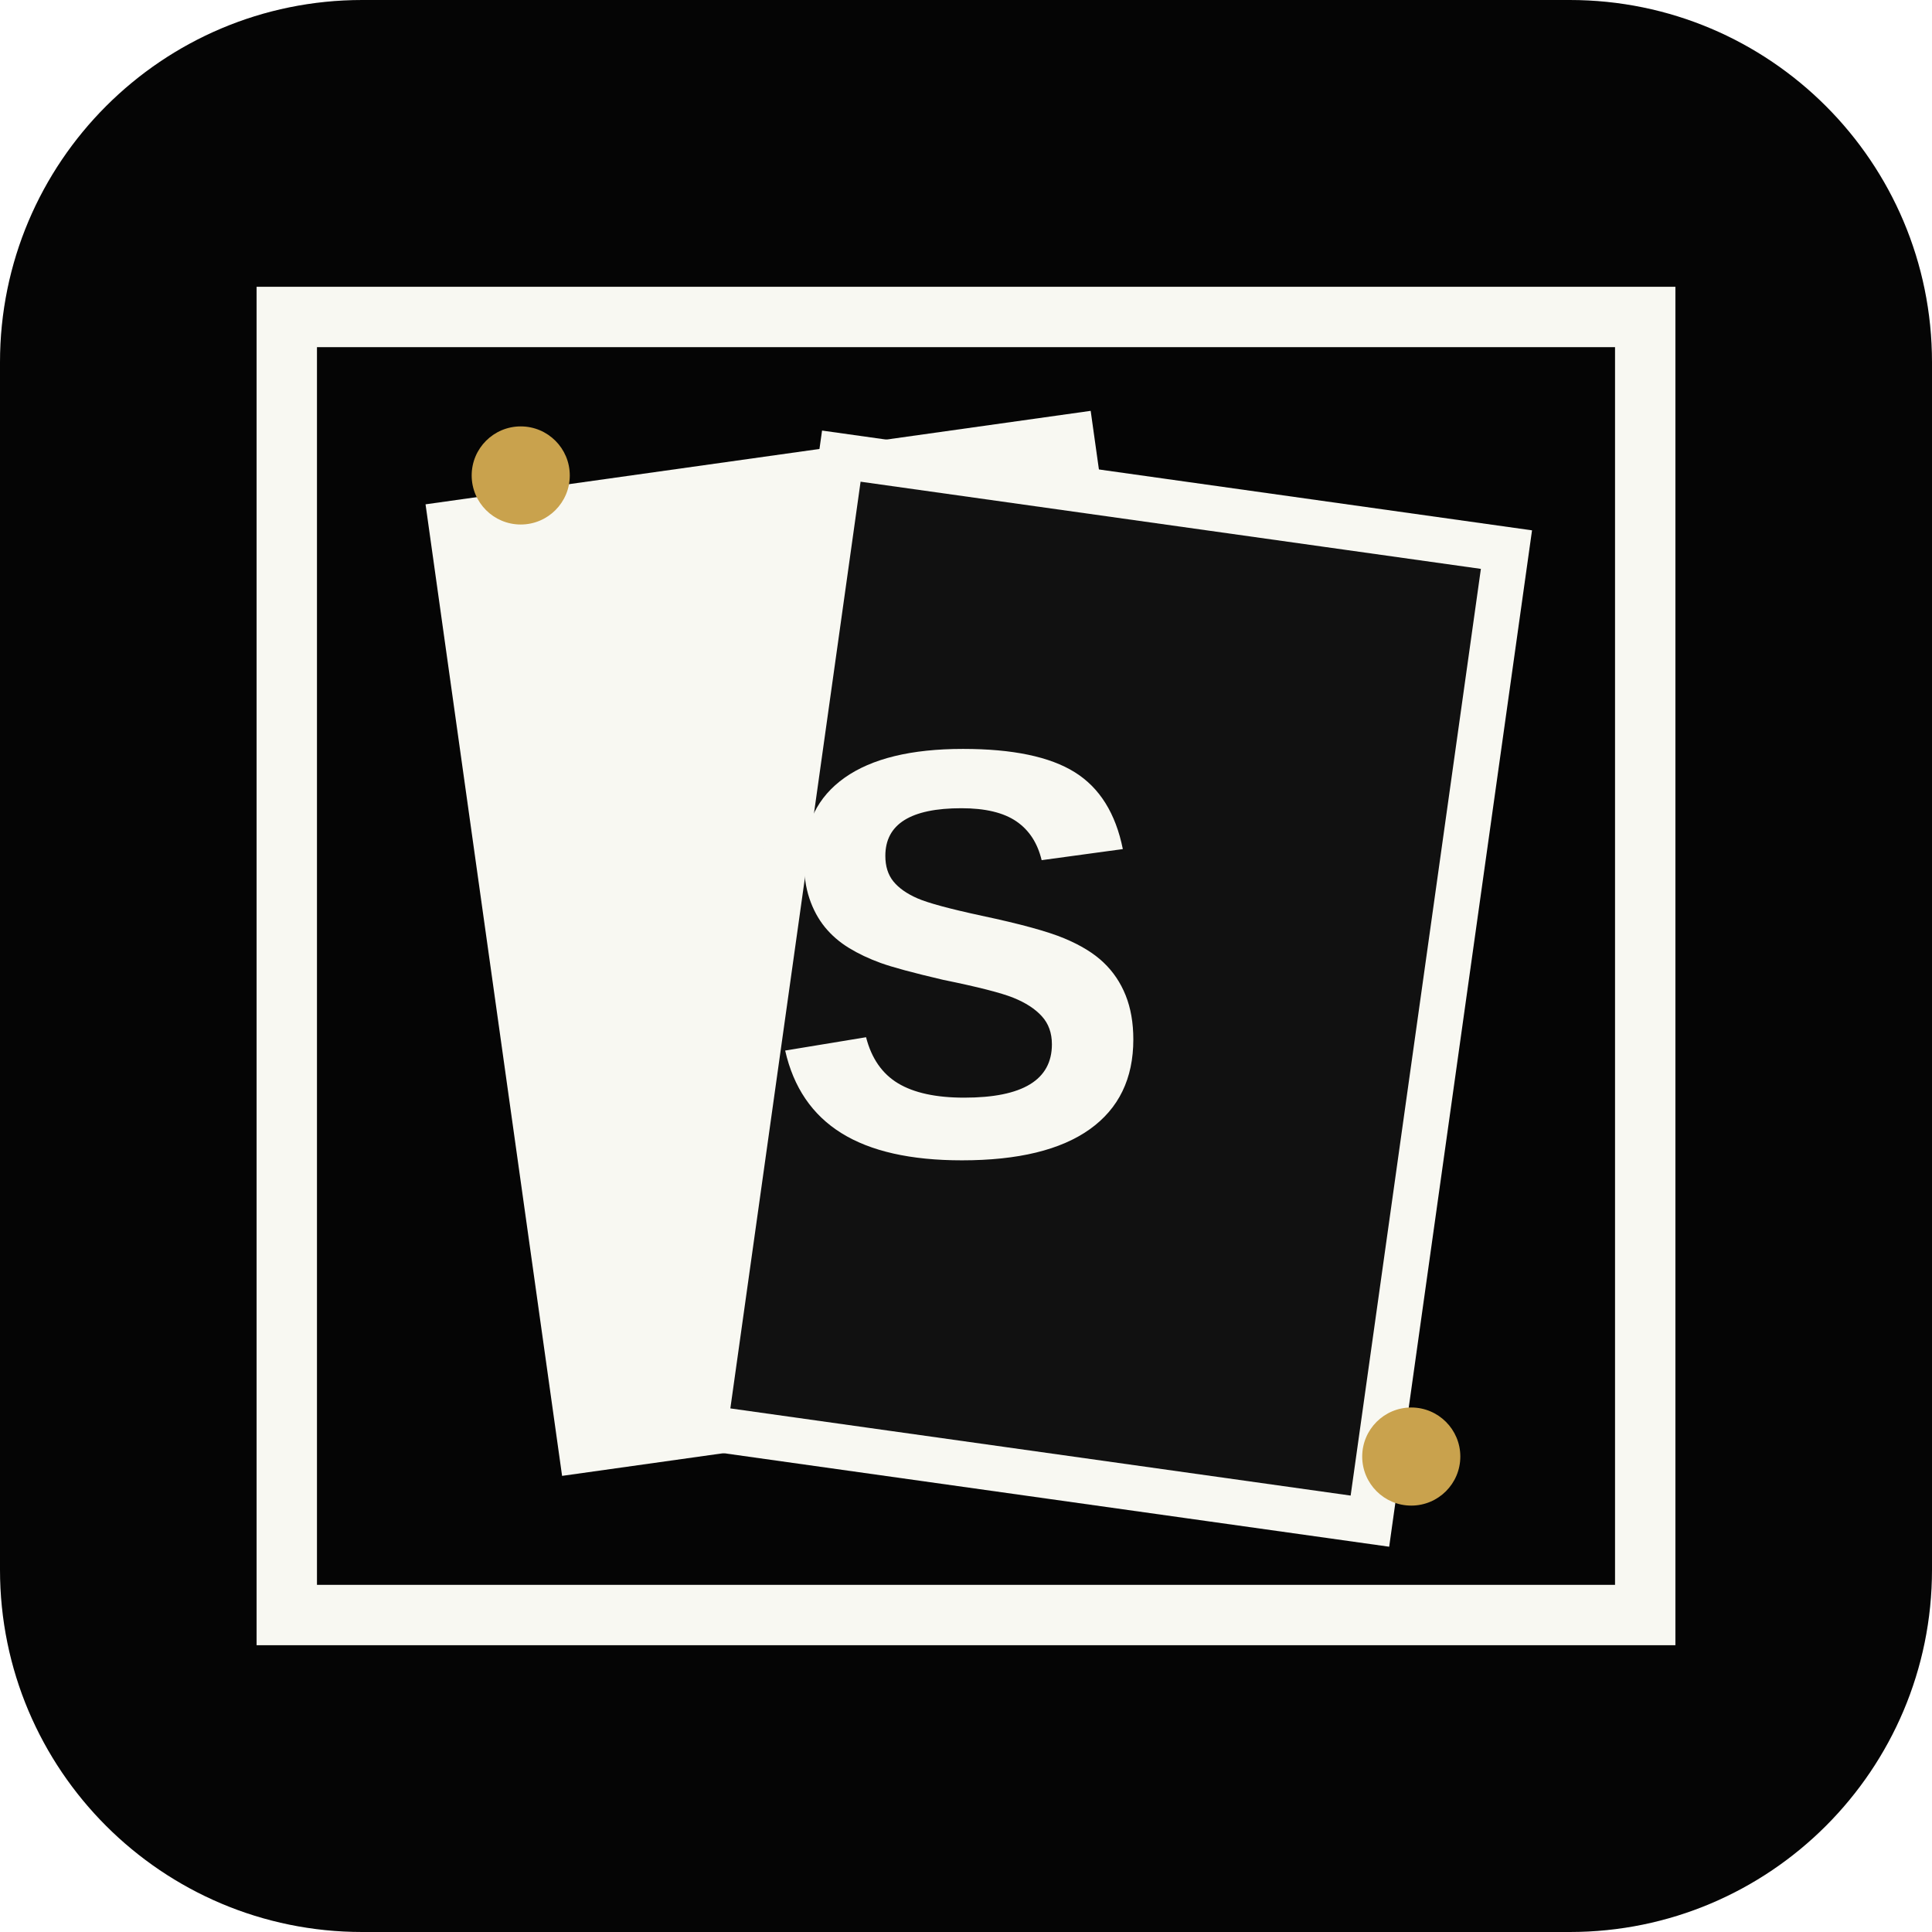
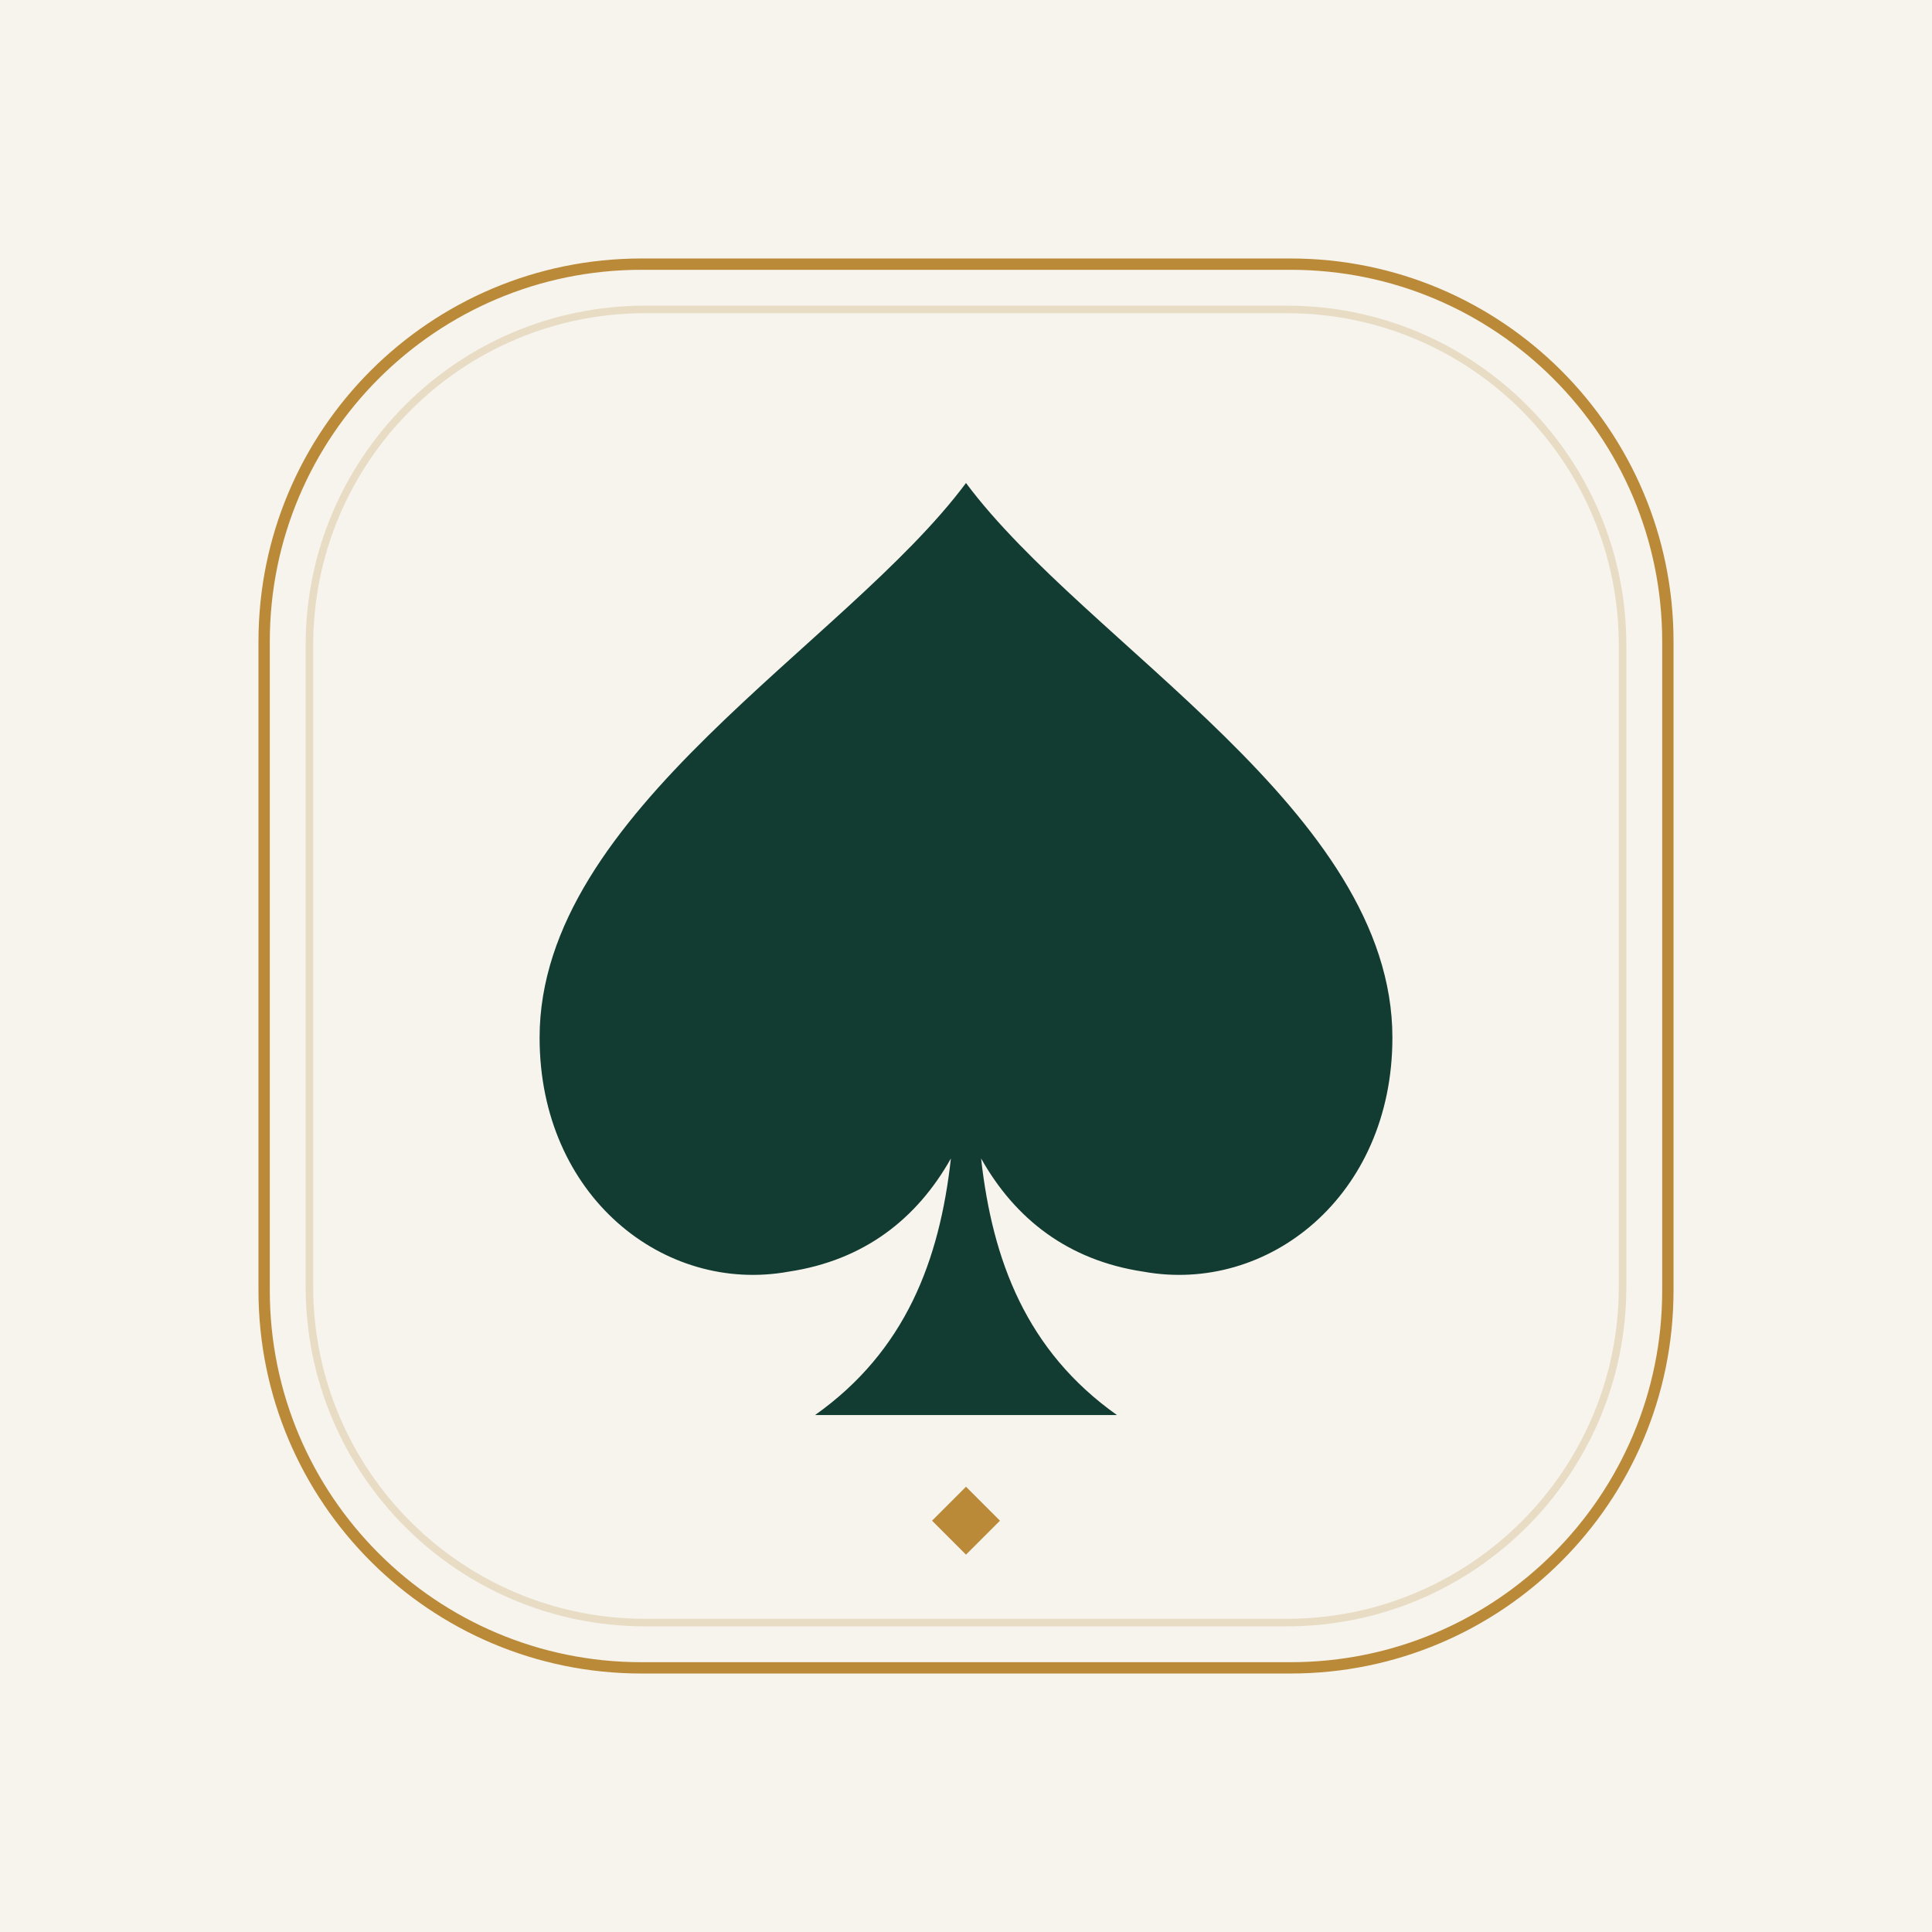
<svg xmlns="http://www.w3.org/2000/svg" viewBox="0 0 512 512">
-   <rect width="512" height="512" rx="96" fill="#050505" />
-   <path d="M76 84h360v344H76z" fill="none" stroke="#f8f8f2" stroke-width="16" />
-   <path d="M130 120h178v260H130z" fill="#f8f8f2" transform="rotate(-8 219 250)" />
-   <path d="M204 132h178v260H204z" fill="#111" stroke="#f8f8f2" stroke-width="12" transform="rotate(8 293 262)" />
-   <text x="255" y="306" text-anchor="middle" font-family="Arial, sans-serif" font-size="154" font-weight="900" fill="#f8f8f2">S</text>
-   <circle cx="138" cy="126" r="13" fill="#c9a24d" />
-   <circle cx="374" cy="386" r="13" fill="#c9a24d" />
+   <rect width="512" height="512" fill="#f6f4ed" />
+   <rect x="70" y="70" width="372" height="372" rx="100" fill="none" stroke="#bb8a39" stroke-width="3" />
+   <rect x="82" y="82" width="348" height="348" rx="89" fill="none" stroke="#bb8a39" stroke-opacity=".22" stroke-width="2" />
+   <path d="M256 128c-32 43-113 87-113 147 0 42 33 68 66 62 20-3 34-14 43-30-3 27-12 51-36 68h80c-24-17-33-41-36-68 9 16 23 27 43 30 33 6 66-20 66-62 0-60-81-104-113-147Z" fill="#123c32" />
+   <path d="m256 394 9 9-9 9-9-9Z" fill="#bb8a39" />
</svg>
